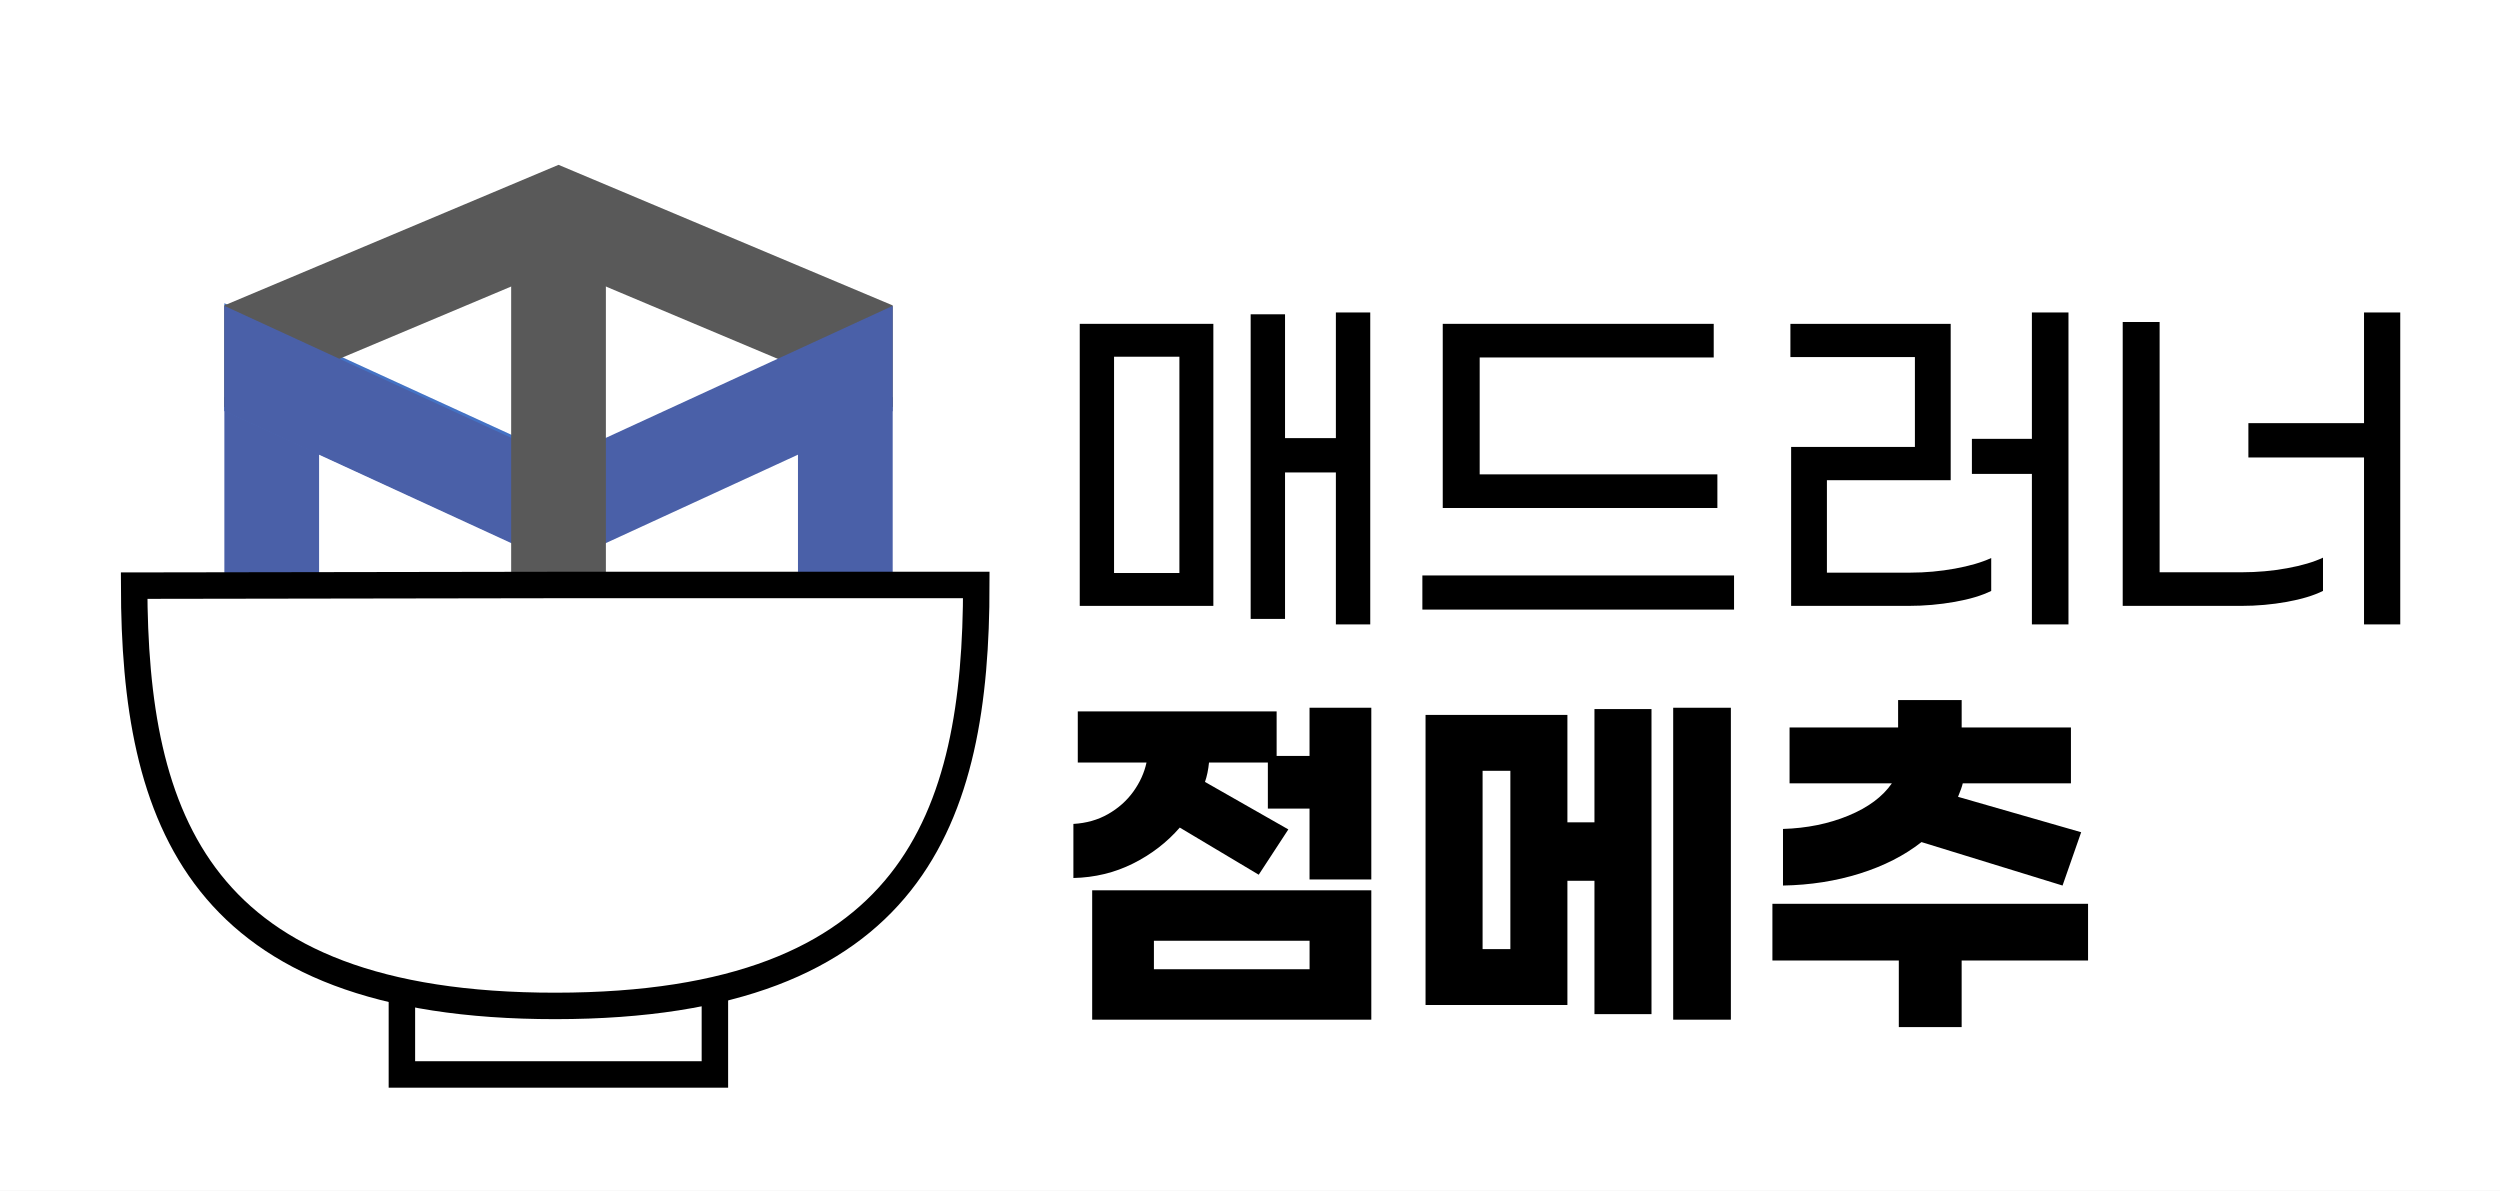
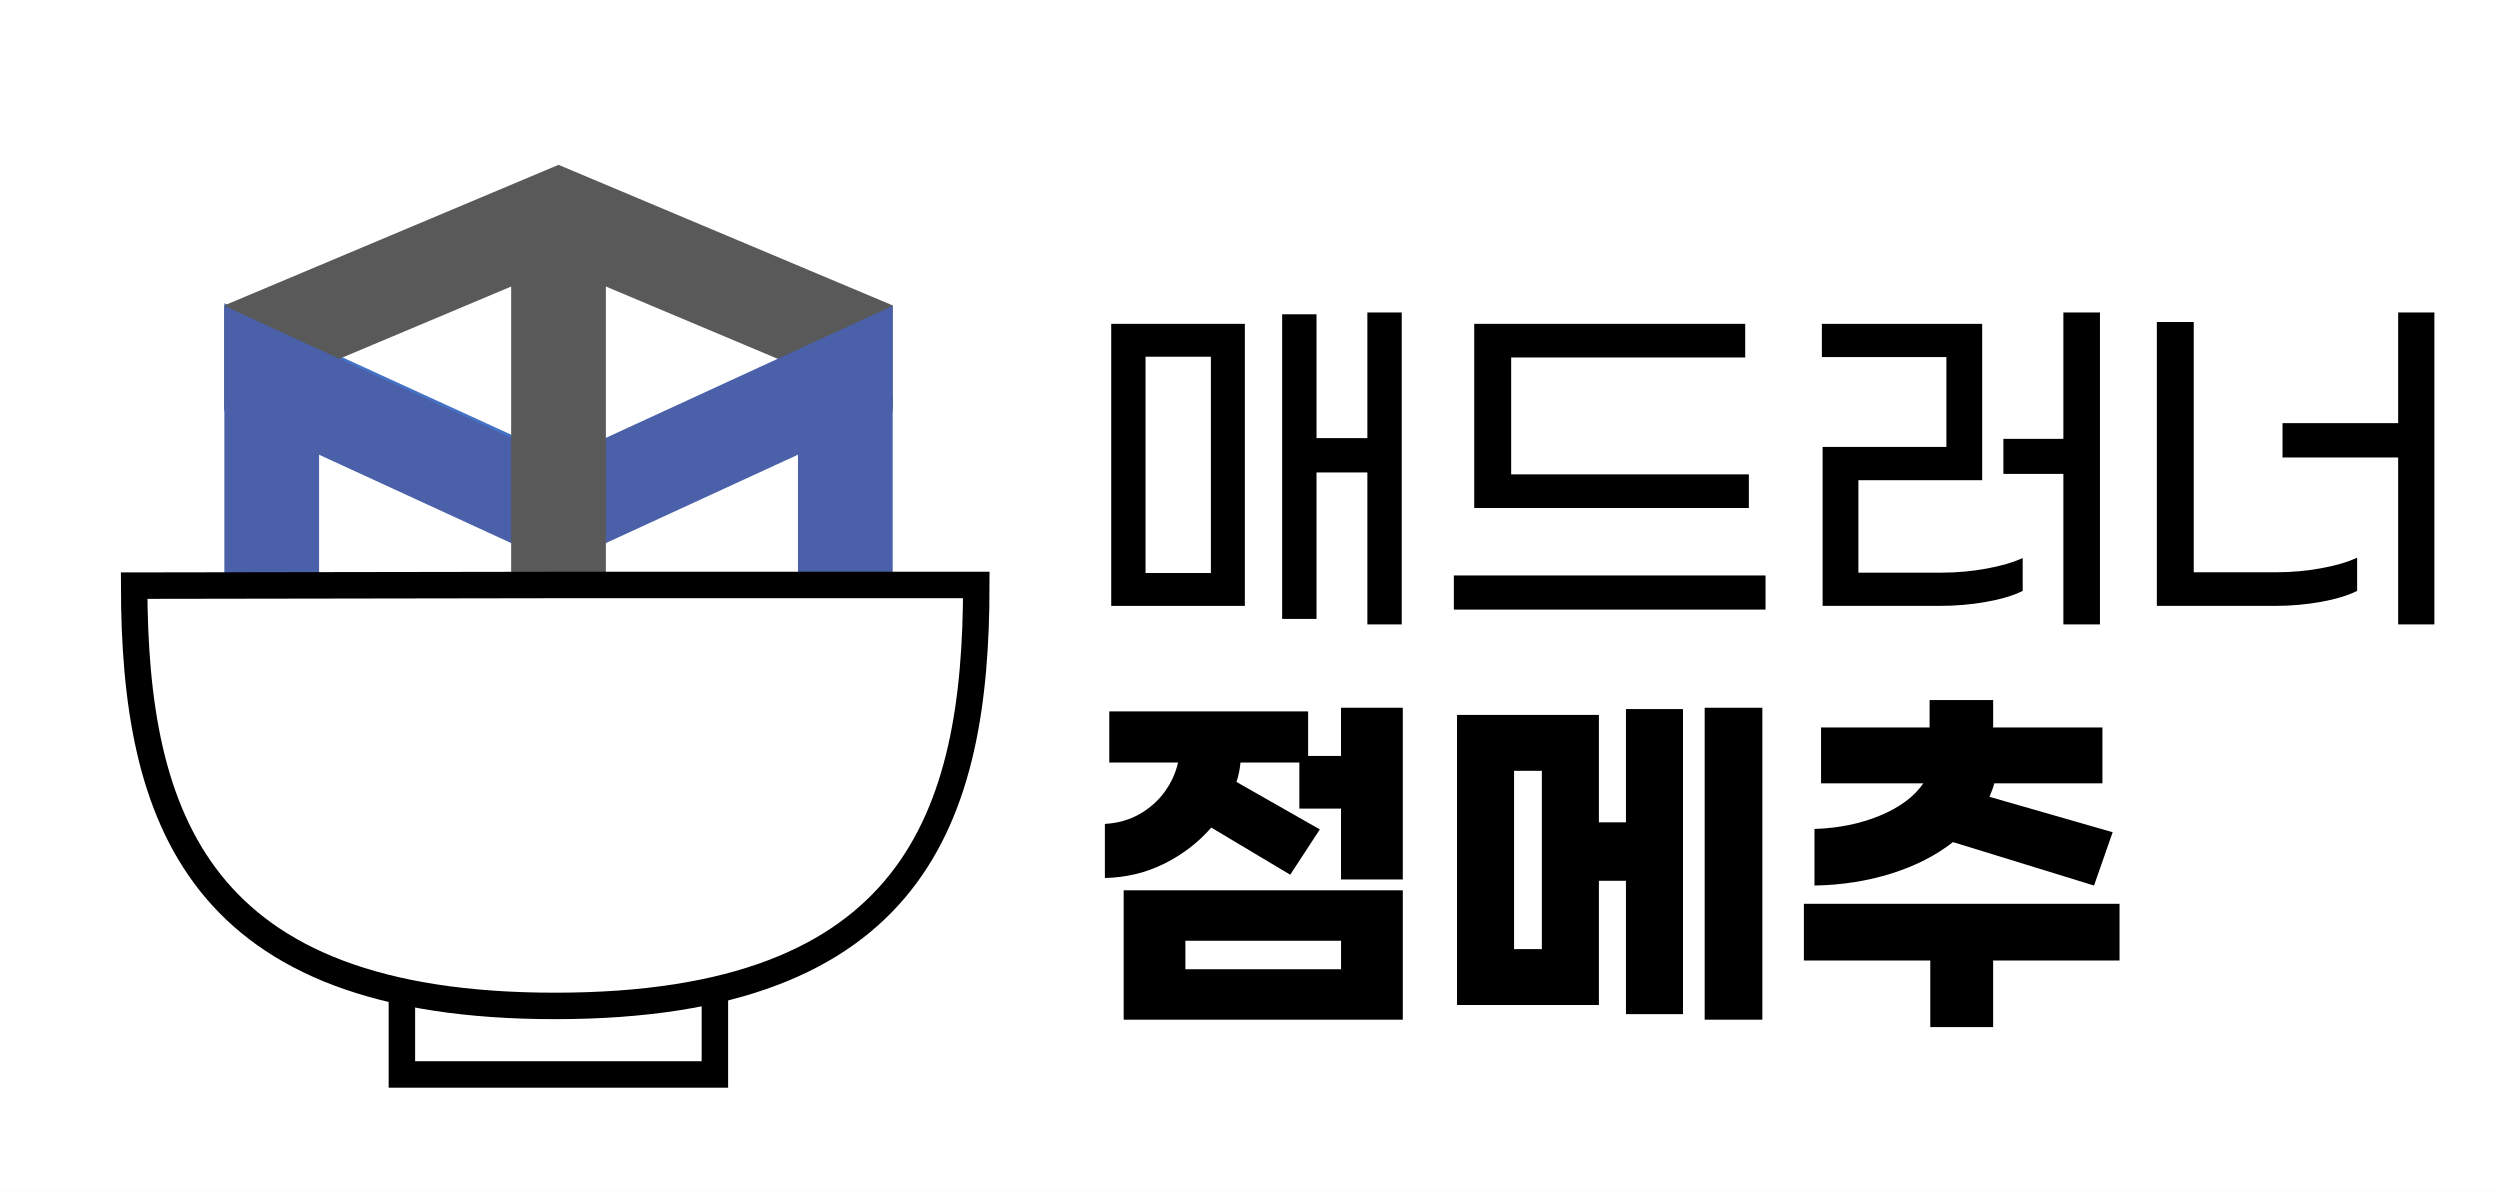
<svg xmlns="http://www.w3.org/2000/svg" viewBox="0 0 1511.84 720" height="720" width="1511.84" xml:space="preserve" id="svg2" version="1.1">
  <defs id="defs6">
    <clipPath id="clipPath18" clipPathUnits="userSpaceOnUse">
      <path style="clip-rule:evenodd" id="path16" d="M 0,1.2207e-4 H 1133.88 V 540 H 0 Z" />
    </clipPath>
    <clipPath id="clipPath36" clipPathUnits="userSpaceOnUse">
      <path style="clip-rule:evenodd" id="path34" d="M -7.629e-6,540 H 1133.88 V 1.2207e-4 H -7.629e-6" />
    </clipPath>
    <clipPath id="clipPath46" clipPathUnits="userSpaceOnUse">
      <path style="clip-rule:evenodd" id="path44" d="M 9.1553e-5,540 H 1133.88 V 2.4414e-4 L 1.2207e-4,1.8311e-4" />
    </clipPath>
    <clipPath id="clipPath56" clipPathUnits="userSpaceOnUse">
      <path style="clip-rule:evenodd" id="path54" d="M -7.629e-6,540 H 1133.88 V 6.1035e-5 H -7.629e-6" />
    </clipPath>
    <clipPath id="clipPath66" clipPathUnits="userSpaceOnUse">
      <path style="clip-rule:evenodd" id="path64" d="M -9.1553e-5,540 H 1133.88 V 1.2207e-4 H -6.1035e-5" />
    </clipPath>
  </defs>
  <g transform="matrix(1.333333,0,0,-1.333333,0,720)" id="g10">
    <g id="g12">
      <g clip-path="url(#clipPath18)" id="g14">
        <path id="path20" style="fill:#ffffff;fill-opacity:1;fill-rule:evenodd;stroke:none" d="M 0,6.1035e-5 H 1133.88 V 540 H 0 Z" />
      </g>
    </g>
    <path id="path22" style="fill:#ffffff;fill-opacity:1;fill-rule:evenodd;stroke:none" d="M 182.28,52.68 H 324.24 V 101.4 H 182.28 Z" />
    <path id="path24" style="fill:none;stroke:#000000;stroke-width:12;stroke-linecap:butt;stroke-linejoin:miter;stroke-miterlimit:10;stroke-dasharray:none;stroke-opacity:1" d="M 182.28,52.68 H 324.24 V 101.4 H 182.28 Z" />
    <path id="path26" style="fill:#4a60a8;fill-opacity:1;fill-rule:evenodd;stroke:none" d="m 361.92,155.4 h 42.96 v 204.48 h -42.96 z" />
    <path id="path28" style="fill:#4a60a8;fill-opacity:1;fill-rule:evenodd;stroke:none" d="m 101.76,149.4 h 42.96 v 210.48 h -42.96 z" />
    <g id="g30">
      <g clip-path="url(#clipPath36)" id="g32">
        <path id="path38" style="fill:#4472c4;fill-opacity:1;fill-rule:evenodd;stroke:none" d="M 251.88,284.88 101.76,353.7 v 48.78 l 150.12,-68.82 z" />
      </g>
    </g>
    <g id="g40">
      <g clip-path="url(#clipPath46)" id="g42">
        <path id="path48" style="fill:#595959;fill-opacity:1;fill-rule:evenodd;stroke:none" d="m 253.32,465.24 v 0 l 151.56,-63.76 v -46.16 l -151.56,63.76 v 0 L 101.76,355.32 v 46.16 z" />
      </g>
    </g>
    <g id="g50">
      <g clip-path="url(#clipPath56)" id="g52">
        <path id="path58" style="fill:#4a60a8;fill-opacity:1;fill-rule:evenodd;stroke:none" d="m 253.32,283.8 -151.56,69.75 v 47.73 l 151.56,-69.75 z" />
      </g>
    </g>
    <g id="g60">
      <g clip-path="url(#clipPath66)" id="g62">
        <path id="path68" style="fill:#4a60a8;fill-opacity:1;fill-rule:evenodd;stroke:none" d="m 253.32,283.8 151.56,69.75 v 47.73 L 253.32,331.53 Z" />
      </g>
    </g>
    <path id="path70" style="fill:#595959;fill-opacity:1;fill-rule:evenodd;stroke:none" d="M 231.84,174.6 H 274.8 V 449.28 H 231.84 Z" />
    <path id="path72" style="fill:#ffffff;fill-opacity:1;fill-rule:evenodd;stroke:none" d="M 442.8,274.68 C 442.8,169.3 414.56,83.843 251.97,83.76 89.376,83.677 61.005,169 60.84,274.38 l 190.98,0.3 z" />
    <path id="path74" style="fill:none;stroke:#000000;stroke-width:12;stroke-linecap:butt;stroke-linejoin:miter;stroke-miterlimit:10;stroke-dasharray:none;stroke-opacity:1" d="M 442.8,274.68 C 442.8,169.3 414.56,83.843 251.97,83.76 89.376,83.677 61.005,169 60.84,274.38 l 190.98,0.3 z" />
-     <path id="path76" style="fill:#000000;fill-opacity:1;fill-rule:evenodd;stroke:none" d="m 605.89,398.28 h 15.59 V 256.8 h -15.59 v 68.92 h -23.06 v -66.43 h -15.59 v 138.16 h 15.59 v -56.16 h 23.06 z" />
-     <path id="path78" style="fill:#000000;fill-opacity:1;fill-rule:evenodd;stroke:none" d="m 921.57,398.28 h 16.59 V 256.8 h -16.59 v 68.26 h -27.21 v 15.9 h 27.21 z" />
-     <path id="path80" style="fill:#000000;fill-opacity:1;fill-rule:evenodd;stroke:none" d="m 1072.21,398.28 h 16.43 V 256.8 h -16.43 v 75.71 h -52.45 v 15.57 h 52.45 z" />
-     <path id="path82" style="fill:#000000;fill-opacity:1;fill-rule:evenodd;stroke:none" d="M 962.76,393.96 H 979.5 V 280.45 h 37.47 c 6.85,0 13.62,0.6 20.3,1.82 6.69,1.21 12.13,2.82 16.33,4.8 v -15.08 c -4.2,-2.09 -9.67,-3.75 -16.41,-4.97 -6.74,-1.21 -13.59,-1.82 -20.56,-1.82 h -53.87 z" />
-     <path id="path84" style="fill:#000000;fill-opacity:1;fill-rule:evenodd;stroke:none" d="m 489.72,393.12 h 60.6 V 265.2 h -60.6 z m 15.56,-14.91 v -98.1 h 29.64 v 98.1 z" />
-     <path id="path86" style="fill:#000000;fill-opacity:1;fill-rule:evenodd;stroke:none" d="m 654.36,393.12 h 122.9 V 377.87 H 671.11 V 324.85 H 778.92 V 309.6 H 654.36 Z" />
-     <path id="path88" style="fill:#000000;fill-opacity:1;fill-rule:evenodd;stroke:none" d="m 812.04,393.12 h 72.7 V 322.2 H 828.6 v -41.92 h 37.92 c 6.74,0 13.44,0.61 20.12,1.82 6.68,1.22 12.17,2.82 16.48,4.81 v -14.92 c -4.2,-2.1 -9.72,-3.75 -16.56,-4.97 -6.84,-1.21 -13.8,-1.82 -20.87,-1.82 h -53.32 v 72.08 h 56.14 v 40.76 h -56.47 z" />
-     <path id="path90" style="fill:#000000;fill-opacity:1;fill-rule:evenodd;stroke:none" d="M 645.12,263.52 H 786.48 V 279 H 645.12 Z" />
-     <path id="path92" style="fill:#000000;fill-opacity:1;fill-rule:evenodd;stroke:none" d="m 860.89,222.48 h 28.83 v -12.42 h 49.56 v -25.33 h -49.06 c -0.33,-1.44 -1.05,-3.48 -2.15,-6.13 l 55.85,-16.06 -8.45,-24.18 -63.98,19.71 c -7.73,-6.08 -17.04,-10.82 -27.92,-14.25 -10.89,-3.42 -22.52,-5.24 -34.89,-5.46 v 25.67 c 10.83,0.33 20.72,2.34 29.67,6.04 8.95,3.7 15.52,8.58 19.72,14.66 h -46.41 v 25.33 h 49.23 z" />
-     <path id="path94" style="fill:#000000;fill-opacity:1;fill-rule:evenodd;stroke:none" d="m 593.94,219 h 28.02 v -77.88 h -28.02 v 32.15 h -18.9 v 20.87 h -26.69 c -0.33,-3.31 -0.94,-6.24 -1.83,-8.78 l 37.81,-21.54 -13.43,-20.55 -35.81,21.38 c -5.86,-6.74 -12.94,-12.18 -21.23,-16.32 -8.29,-4.14 -17.29,-6.33 -27.02,-6.55 v 24.53 c 5.86,0.33 11.11,1.82 15.75,4.47 4.64,2.65 8.46,6.05 11.44,10.19 2.98,4.14 4.97,8.54 5.97,13.17 h -31.17 v 23.2 h 90.19 v -20.21 h 14.92 z" />
-     <path id="path96" style="fill:#000000;fill-opacity:1;fill-rule:evenodd;stroke:none" d="m 758.88,77.52 h 26.16 V 219 h -26.16 z" />
-     <path id="path98" style="fill:#000000;fill-opacity:1;fill-rule:evenodd;stroke:none" d="m 723.17,218.4 h 25.87 V 80.04 h -25.87 v 60.48 H 710.9 V 84.182 H 646.56 V 215.75 h 64.34 v -48.72 h 12.27 z m -50.74,-28 v -80.87 h 12.6 v 80.87 z" />
-     <path id="path100" style="fill:#000000;fill-opacity:1;fill-rule:evenodd;stroke:none" d="m 495.36,136.2 h 126.6 V 77.52 h -126.6 z m 28,-22.88 V 100.4 h 70.6 v 12.92 z" />
-     <path id="path102" style="fill:#000000;fill-opacity:1;fill-rule:evenodd;stroke:none" d="m 803.88,130.08 h 143.16 v -25.72 h -57.33 v -30.2 h -28.5 v 30.2 h -57.33 z" />
+     <path id="path76" style="fill:#000000;fill-opacity:1;fill-rule:evenodd;stroke:none" d="m 620.17,398.28 h 15.59 V 256.8 h -15.59 v 68.92 h -23.06 v -66.43 h -15.59 v 138.16 h 15.59 v -56.16 h 23.06 z" />
+     <path id="path78" style="fill:#000000;fill-opacity:1;fill-rule:evenodd;stroke:none" d="m 935.85,398.28 h 16.59 V 256.8 h -16.59 v 68.26 h -27.21 v 15.9 h 27.21 z" />
+     <path id="path80" style="fill:#000000;fill-opacity:1;fill-rule:evenodd;stroke:none" d="m 1087.69,398.28 h 16.43 V 256.8 h -16.43 v 75.71 h -52.45 v 15.57 h 52.45 z" />
+     <path id="path82" style="fill:#000000;fill-opacity:1;fill-rule:evenodd;stroke:none" d="m 978.24,393.96 h 16.74 V 280.45 h 37.47 c 6.85,0 13.62,0.6 20.3,1.82 6.69,1.21 12.13,2.82 16.33,4.8 v -15.08 c -4.2,-2.09 -9.67,-3.75 -16.41,-4.97 -6.74,-1.21 -13.59,-1.82 -20.56,-1.82 h -53.87 z" />
+     <path id="path84" style="fill:#000000;fill-opacity:1;fill-rule:evenodd;stroke:none" d="m 504,393.12 h 60.6 V 265.2 H 504 Z m 15.56,-14.91 v -98.1 h 29.64 v 98.1 z" />
+     <path id="path86" style="fill:#000000;fill-opacity:1;fill-rule:evenodd;stroke:none" d="m 668.64,393.12 h 122.9 V 377.87 H 685.39 V 324.85 H 793.2 V 309.6 H 668.64 Z" />
+     <path id="path88" style="fill:#000000;fill-opacity:1;fill-rule:evenodd;stroke:none" d="m 826.32,393.12 h 72.7 V 322.2 h -56.14 v -41.92 h 37.92 c 6.74,0 13.44,0.61 20.12,1.82 6.68,1.22 12.17,2.82 16.48,4.81 v -14.92 c -4.2,-2.1 -9.72,-3.75 -16.56,-4.97 -6.84,-1.21 -13.8,-1.82 -20.87,-1.82 h -53.32 v 72.08 h 56.14 v 40.76 h -56.47 z" />
+     <path id="path90" style="fill:#000000;fill-opacity:1;fill-rule:evenodd;stroke:none" d="M 659.4,263.52 H 800.76 V 279 H 659.4 Z" />
+     <path id="path92" style="fill:#000000;fill-opacity:1;fill-rule:evenodd;stroke:none" d="M 875.17,222.48 H 904 v -12.42 h 49.56 V 184.73 H 904.5 c -0.33,-1.44 -1.05,-3.48 -2.15,-6.13 l 55.85,-16.06 -8.45,-24.18 -63.98,19.71 c -7.73,-6.08 -17.04,-10.82 -27.92,-14.25 -10.89,-3.42 -22.52,-5.24 -34.89,-5.46 v 25.67 c 10.83,0.33 20.72,2.34 29.67,6.04 8.95,3.7 15.52,8.58 19.72,14.66 h -46.41 v 25.33 h 49.23 z" />
+     <path id="path94" style="fill:#000000;fill-opacity:1;fill-rule:evenodd;stroke:none" d="m 608.22,219 h 28.02 v -77.88 h -28.02 v 32.15 h -18.9 v 20.87 h -26.69 c -0.33,-3.31 -0.94,-6.24 -1.83,-8.78 l 37.81,-21.54 -13.43,-20.55 -35.81,21.38 c -5.86,-6.74 -12.94,-12.18 -21.23,-16.32 -8.29,-4.14 -17.29,-6.33 -27.02,-6.55 v 24.53 c 5.86,0.33 11.11,1.82 15.75,4.47 4.64,2.65 8.46,6.05 11.44,10.19 2.98,4.14 4.97,8.54 5.97,13.17 h -31.17 v 23.2 h 90.19 v -20.21 h 14.92 z" />
+     <path id="path96" style="fill:#000000;fill-opacity:1;fill-rule:evenodd;stroke:none" d="m 773.16,77.52 h 26.16 V 219 h -26.16 z" />
+     <path id="path98" style="fill:#000000;fill-opacity:1;fill-rule:evenodd;stroke:none" d="m 737.45,218.4 h 25.87 V 80.04 h -25.87 v 60.48 H 725.18 V 84.182 H 660.84 V 215.75 h 64.34 v -48.72 h 12.27 z m -50.74,-28 v -80.87 h 12.6 v 80.87 z" />
+     <path id="path100" style="fill:#000000;fill-opacity:1;fill-rule:evenodd;stroke:none" d="m 509.64,136.2 h 126.6 V 77.52 h -126.6 z m 28,-22.88 V 100.4 h 70.6 v 12.92 z" />
+     <path id="path102" style="fill:#000000;fill-opacity:1;fill-rule:evenodd;stroke:none" d="m 818.16,130.08 h 143.16 v -25.72 h -57.33 v -30.2 h -28.5 v 30.2 h -57.33 z" />
  </g>
</svg>
